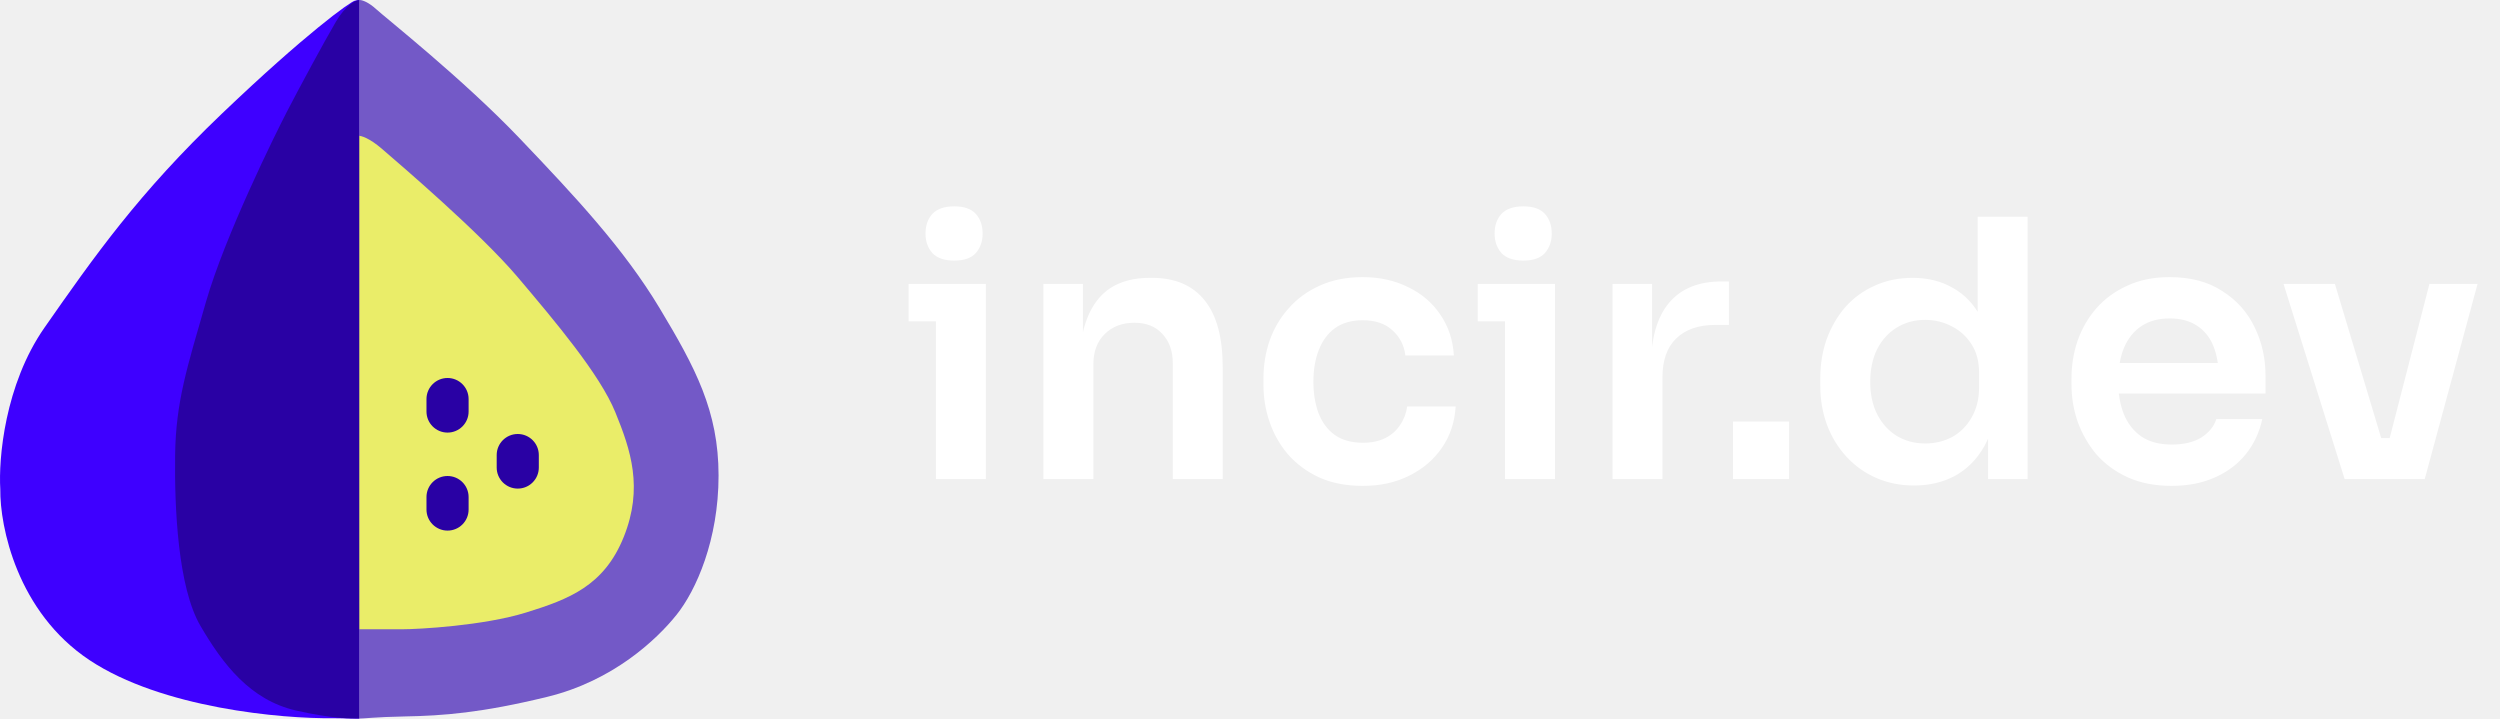
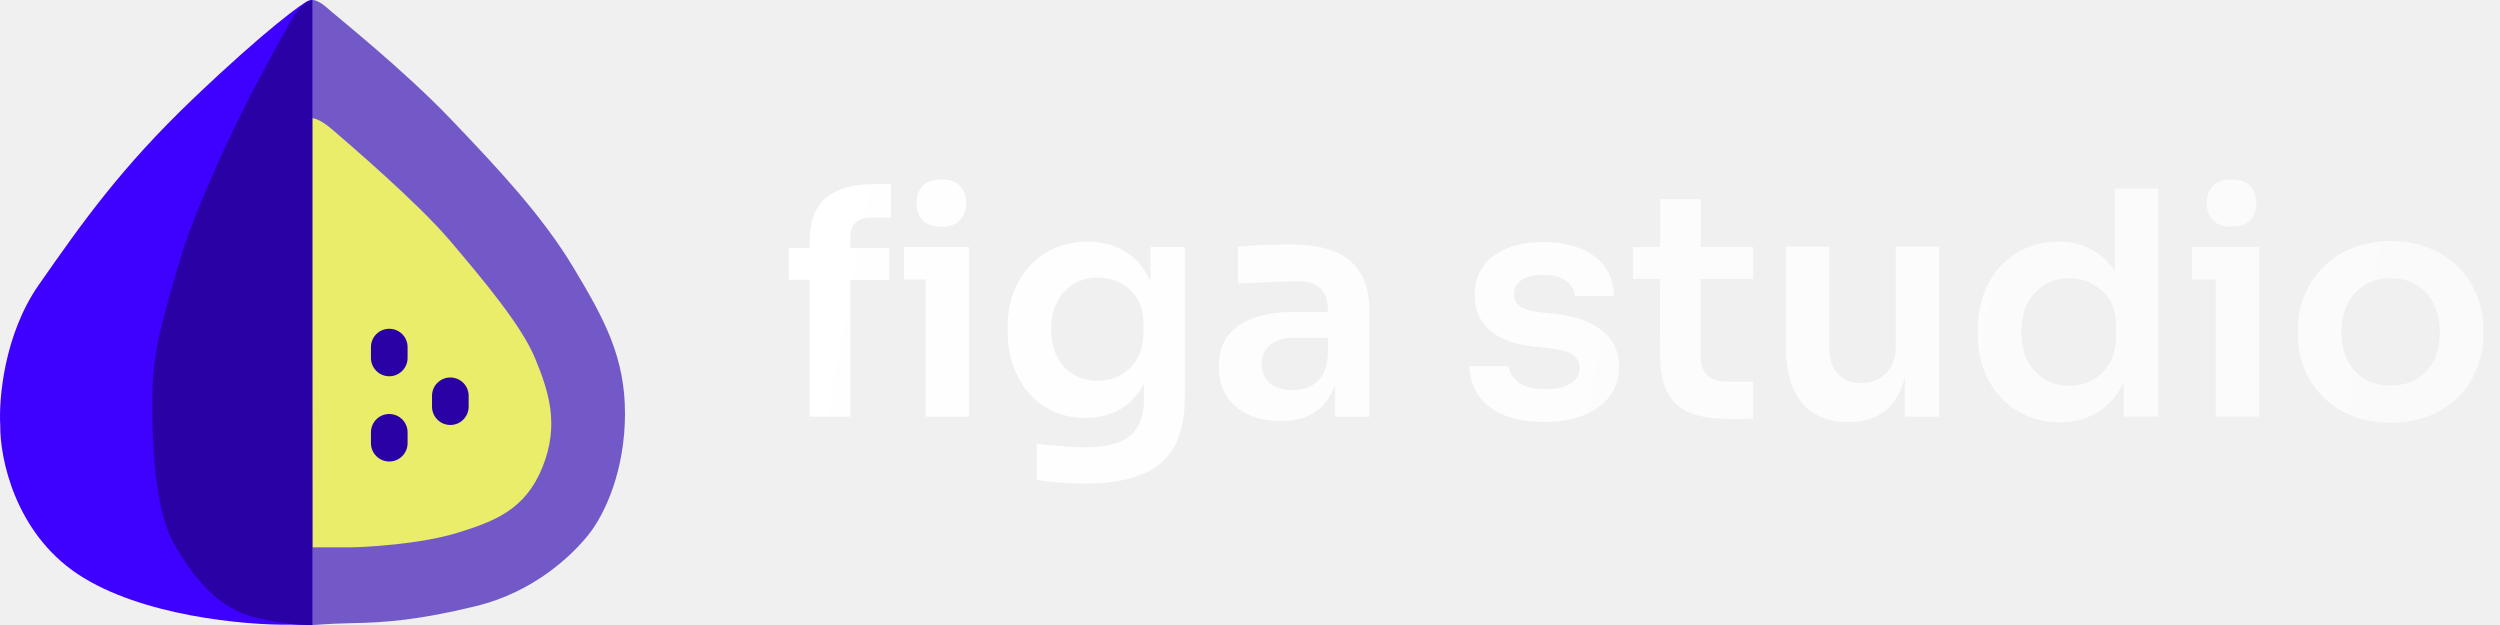
- <svg xmlns="http://www.w3.org/2000/svg" width="167" height="48" viewBox="0 0 167 48" fill="none">
+ <svg xmlns="http://www.w3.org/2000/svg" width="192" height="48" viewBox="0 0 192 48" fill="none">
  <path d="M5.976 44.094C10.816 47.311 18.843 48.021 22.251 47.975L24 48V0C23.953 9.79079e-06 23.939 0 23.705 0.047C23.407 0.107 20.422 2.245 14.841 7.575C9.259 12.906 6.304 17.114 2.974 21.883C0.31 25.699 -0.105 30.674 0.02 32.685C-0.012 35.147 1.136 40.877 5.976 44.094Z" fill="#3E00FF" />
  <path d="M25.125 0.609C24.637 0.16 24.188 -0.015 24 0.001V47.999C24.188 48.014 25.022 47.896 27.047 47.858C29.578 47.812 32.156 47.624 36.562 46.548C40.969 45.472 43.875 42.712 45.188 41.075C46.5 39.438 48 36.069 48 31.765C48 27.462 46.453 24.561 44.062 20.585C41.672 16.608 38.438 13.146 34.688 9.217C30.938 5.287 25.734 1.171 25.125 0.609Z" fill="#7359C7" />
  <path d="M25.534 9.96C24.671 9.212 24.111 9.056 23.939 9.072L23.986 42.036H26.847C27.926 42.036 32.288 41.803 35.149 40.914C38.01 40.026 40.355 39.137 41.668 35.864C42.981 32.591 42.137 30.066 41.105 27.541C40.074 25.016 37.119 21.509 34.586 18.517C32.053 15.524 26.613 10.895 25.534 9.96Z" fill="#EAED69" />
  <path d="M22.439 1.451C23.076 0.366 23.75 0 24 0V48C23.5 48 22.204 48.022 19.765 47.461C16.717 46.76 14.887 44.375 13.387 41.803C11.886 39.232 11.651 33.948 11.698 30.394C11.745 26.841 12.495 24.55 13.762 20.154C15.028 15.759 18.358 9.026 19.155 7.483C19.953 5.94 21.641 2.807 22.439 1.451Z" fill="#2901A4" />
  <rect x="28.489" y="25.25" width="2.814" height="3.647" rx="1.407" fill="#2901A4" />
  <rect x="33.179" y="28.991" width="2.814" height="3.647" rx="1.407" fill="#2901A4" />
-   <rect x="28.489" y="31.797" width="2.814" height="3.647" rx="1.407" fill="#2901A4" />
-   <path d="M62.52 32V18.968H65.856V32H62.52ZM60.696 21.464V18.968H65.856V21.464H60.696ZM63.744 17.408C63.088 17.408 62.6 17.24 62.28 16.904C61.976 16.552 61.824 16.12 61.824 15.608C61.824 15.064 61.976 14.624 62.28 14.288C62.6 13.952 63.088 13.784 63.744 13.784C64.4 13.784 64.88 13.952 65.184 14.288C65.488 14.624 65.64 15.064 65.64 15.608C65.64 16.12 65.488 16.552 65.184 16.904C64.88 17.24 64.4 17.408 63.744 17.408ZM69.701 32V18.968H72.341V24.56H72.101C72.101 23.232 72.277 22.128 72.629 21.248C72.981 20.352 73.501 19.68 74.189 19.232C74.893 18.784 75.765 18.56 76.805 18.56H76.949C78.501 18.56 79.677 19.064 80.477 20.072C81.277 21.064 81.677 22.552 81.677 24.536V32H78.341V24.248C78.341 23.448 78.109 22.8 77.645 22.304C77.197 21.808 76.573 21.56 75.773 21.56C74.957 21.56 74.293 21.816 73.781 22.328C73.285 22.824 73.037 23.496 73.037 24.344V32H69.701ZM91.047 32.456C89.911 32.456 88.927 32.264 88.095 31.88C87.279 31.496 86.591 30.984 86.031 30.344C85.487 29.704 85.079 28.984 84.807 28.184C84.535 27.384 84.399 26.568 84.399 25.736V25.28C84.399 24.4 84.535 23.56 84.807 22.76C85.095 21.944 85.519 21.224 86.079 20.6C86.639 19.96 87.327 19.456 88.143 19.088C88.975 18.704 89.935 18.512 91.023 18.512C92.159 18.512 93.175 18.736 94.071 19.184C94.967 19.616 95.679 20.224 96.207 21.008C96.751 21.792 97.055 22.704 97.119 23.744H93.879C93.799 23.072 93.511 22.512 93.015 22.064C92.535 21.616 91.871 21.392 91.023 21.392C90.287 21.392 89.671 21.568 89.175 21.92C88.695 22.272 88.335 22.76 88.095 23.384C87.855 23.992 87.735 24.696 87.735 25.496C87.735 26.264 87.847 26.96 88.071 27.584C88.311 28.208 88.671 28.696 89.151 29.048C89.647 29.4 90.279 29.576 91.047 29.576C91.623 29.576 92.119 29.472 92.535 29.264C92.951 29.056 93.279 28.768 93.519 28.4C93.775 28.032 93.935 27.616 93.999 27.152H97.239C97.175 28.208 96.863 29.136 96.303 29.936C95.759 30.72 95.031 31.336 94.119 31.784C93.223 32.232 92.199 32.456 91.047 32.456ZM100.536 32V18.968H103.872V32H100.536ZM98.712 21.464V18.968H103.872V21.464H98.712ZM101.76 17.408C101.104 17.408 100.616 17.24 100.296 16.904C99.992 16.552 99.84 16.12 99.84 15.608C99.84 15.064 99.992 14.624 100.296 14.288C100.616 13.952 101.104 13.784 101.76 13.784C102.416 13.784 102.896 13.952 103.2 14.288C103.504 14.624 103.656 15.064 103.656 15.608C103.656 16.12 103.504 16.552 103.2 16.904C102.896 17.24 102.416 17.408 101.76 17.408ZM107.716 32V18.968H110.356V24.488H110.284C110.284 22.616 110.684 21.2 111.484 20.24C112.284 19.28 113.46 18.8 115.012 18.8H115.492V21.704H114.58C113.46 21.704 112.588 22.008 111.964 22.616C111.356 23.208 111.052 24.072 111.052 25.208V32H107.716ZM115.766 32V28.16H119.51V32H115.766ZM127.859 32.432C126.947 32.432 126.107 32.264 125.339 31.928C124.571 31.592 123.907 31.12 123.347 30.512C122.787 29.904 122.355 29.2 122.051 28.4C121.747 27.584 121.595 26.704 121.595 25.76V25.256C121.595 24.328 121.739 23.456 122.027 22.64C122.331 21.824 122.747 21.112 123.275 20.504C123.819 19.896 124.467 19.424 125.219 19.088C125.987 18.736 126.835 18.56 127.763 18.56C128.787 18.56 129.683 18.784 130.451 19.232C131.235 19.664 131.859 20.32 132.323 21.2C132.787 22.08 133.043 23.184 133.091 24.512L132.107 23.36V14.48H135.443V32H132.803V26.456H133.379C133.331 27.784 133.059 28.896 132.562 29.792C132.067 30.672 131.411 31.336 130.595 31.784C129.795 32.216 128.883 32.432 127.859 32.432ZM128.603 29.624C129.259 29.624 129.859 29.48 130.403 29.192C130.947 28.888 131.379 28.456 131.699 27.896C132.035 27.32 132.203 26.648 132.203 25.88V24.92C132.203 24.152 132.035 23.512 131.699 23C131.363 22.472 130.923 22.072 130.379 21.8C129.835 21.512 129.243 21.368 128.603 21.368C127.883 21.368 127.243 21.544 126.683 21.896C126.139 22.232 125.707 22.712 125.387 23.336C125.083 23.96 124.931 24.688 124.931 25.52C124.931 26.352 125.091 27.08 125.411 27.704C125.731 28.312 126.163 28.784 126.707 29.12C127.267 29.456 127.899 29.624 128.603 29.624ZM145.072 32.456C143.952 32.456 142.968 32.264 142.12 31.88C141.288 31.496 140.592 30.984 140.032 30.344C139.488 29.688 139.072 28.96 138.784 28.16C138.512 27.36 138.376 26.544 138.376 25.712V25.256C138.376 24.392 138.512 23.56 138.784 22.76C139.072 21.944 139.488 21.224 140.032 20.6C140.592 19.96 141.28 19.456 142.096 19.088C142.912 18.704 143.856 18.512 144.928 18.512C146.336 18.512 147.512 18.824 148.456 19.448C149.416 20.056 150.136 20.864 150.616 21.872C151.096 22.864 151.336 23.936 151.336 25.088V26.288H139.792V24.248H149.248L148.216 25.256C148.216 24.424 148.096 23.712 147.856 23.12C147.616 22.528 147.248 22.072 146.752 21.752C146.272 21.432 145.664 21.272 144.928 21.272C144.192 21.272 143.568 21.44 143.056 21.776C142.544 22.112 142.152 22.6 141.88 23.24C141.624 23.864 141.496 24.616 141.496 25.496C141.496 26.312 141.624 27.04 141.88 27.68C142.136 28.304 142.528 28.8 143.056 29.168C143.584 29.52 144.256 29.696 145.072 29.696C145.888 29.696 146.552 29.536 147.064 29.216C147.576 28.88 147.904 28.472 148.048 27.992H151.12C150.928 28.888 150.56 29.672 150.016 30.344C149.472 31.016 148.776 31.536 147.928 31.904C147.096 32.272 146.144 32.456 145.072 32.456ZM156.621 32L152.541 18.968H155.973L159.885 32H156.621ZM157.605 32V29.264H161.133V32H157.605ZM158.925 32L162.285 18.968H165.501L161.973 32H158.925Z" fill="white" />
+   <rect x="28.489" y="31.796" width="2.814" height="3.647" rx="1.407" fill="#2901A4" />
+   <path d="M62.184 32V18.512C62.184 17.024 62.592 15.928 63.408 15.224C64.24 14.504 65.464 14.144 67.08 14.144H68.424V16.712H66.84C66.344 16.712 65.96 16.848 65.688 17.12C65.432 17.376 65.304 17.744 65.304 18.224V32H62.184ZM60.576 21.488V19.04H68.304V21.488H60.576ZM71.088 32V18.968H74.424V32H71.088ZM69.432 21.464V18.968H74.424V21.464H69.432ZM72.288 17.408C71.648 17.408 71.168 17.24 70.848 16.904C70.544 16.552 70.392 16.12 70.392 15.608C70.392 15.064 70.544 14.624 70.848 14.288C71.168 13.952 71.648 13.784 72.288 13.784C72.944 13.784 73.424 13.952 73.728 14.288C74.048 14.624 74.208 15.064 74.208 15.608C74.208 16.12 74.048 16.552 73.728 16.904C73.424 17.24 72.944 17.408 72.288 17.408ZM83.343 37.136C82.719 37.136 82.079 37.112 81.423 37.064C80.783 37.016 80.183 36.952 79.623 36.872V34.088C80.199 34.152 80.815 34.208 81.471 34.256C82.127 34.32 82.743 34.352 83.319 34.352C84.391 34.352 85.255 34.224 85.911 33.968C86.583 33.712 87.071 33.304 87.375 32.744C87.695 32.2 87.855 31.504 87.855 30.656V28.088L88.575 26.456C88.527 27.656 88.279 28.68 87.831 29.528C87.383 30.36 86.775 31 86.007 31.448C85.239 31.88 84.351 32.096 83.343 32.096C82.447 32.096 81.631 31.928 80.895 31.592C80.175 31.256 79.551 30.792 79.023 30.2C78.511 29.608 78.111 28.912 77.823 28.112C77.535 27.312 77.391 26.456 77.391 25.544V25.04C77.391 24.128 77.535 23.28 77.823 22.496C78.127 21.696 78.551 21 79.095 20.408C79.639 19.816 80.287 19.36 81.039 19.04C81.791 18.72 82.623 18.56 83.535 18.56C84.607 18.56 85.535 18.792 86.319 19.256C87.119 19.72 87.743 20.392 88.191 21.272C88.639 22.152 88.887 23.232 88.935 24.512L88.359 24.608V18.968H90.999V30.464C90.999 32.048 90.727 33.328 90.183 34.304C89.639 35.28 88.799 35.992 87.663 36.44C86.543 36.904 85.103 37.136 83.343 37.136ZM84.303 29.24C84.943 29.24 85.527 29.096 86.055 28.808C86.583 28.52 87.007 28.104 87.327 27.56C87.647 27.016 87.807 26.36 87.807 25.592V24.752C87.807 24.016 87.639 23.392 87.303 22.88C86.983 22.368 86.559 21.984 86.031 21.728C85.503 21.456 84.927 21.32 84.303 21.32C83.599 21.32 82.975 21.488 82.431 21.824C81.903 22.144 81.487 22.6 81.183 23.192C80.879 23.784 80.727 24.488 80.727 25.304C80.727 26.104 80.879 26.8 81.183 27.392C81.487 27.984 81.903 28.44 82.431 28.76C82.975 29.08 83.599 29.24 84.303 29.24ZM102.534 32V28.136H101.982V23.84C101.982 23.088 101.798 22.528 101.43 22.16C101.062 21.792 100.494 21.608 99.726 21.608C99.326 21.608 98.846 21.616 98.286 21.632C97.726 21.648 97.158 21.672 96.582 21.704C96.022 21.72 95.518 21.744 95.07 21.776V18.944C95.438 18.912 95.854 18.88 96.318 18.848C96.782 18.816 97.254 18.8 97.734 18.8C98.23 18.784 98.694 18.776 99.126 18.776C100.47 18.776 101.582 18.952 102.462 19.304C103.358 19.656 104.03 20.208 104.478 20.96C104.942 21.712 105.174 22.696 105.174 23.912V32H102.534ZM98.334 32.336C97.39 32.336 96.558 32.168 95.838 31.832C95.134 31.496 94.582 31.016 94.182 30.392C93.798 29.768 93.606 29.016 93.606 28.136C93.606 27.176 93.838 26.392 94.302 25.784C94.782 25.176 95.446 24.72 96.294 24.416C97.158 24.112 98.166 23.96 99.318 23.96H102.342V25.952H99.27C98.502 25.952 97.91 26.144 97.494 26.528C97.094 26.896 96.894 27.376 96.894 27.968C96.894 28.56 97.094 29.04 97.494 29.408C97.91 29.776 98.502 29.96 99.27 29.96C99.734 29.96 100.158 29.88 100.542 29.72C100.942 29.544 101.27 29.256 101.526 28.856C101.798 28.44 101.95 27.88 101.982 27.176L102.798 28.112C102.718 29.024 102.494 29.792 102.126 30.416C101.774 31.04 101.278 31.52 100.638 31.856C100.014 32.176 99.246 32.336 98.334 32.336ZM118.655 32.408C116.863 32.408 115.455 32.032 114.431 31.28C113.423 30.512 112.895 29.456 112.847 28.112H115.847C115.895 28.56 116.143 28.968 116.591 29.336C117.039 29.704 117.743 29.888 118.703 29.888C119.503 29.888 120.135 29.744 120.599 29.456C121.079 29.168 121.319 28.776 121.319 28.28C121.319 27.848 121.135 27.504 120.767 27.248C120.415 26.992 119.807 26.824 118.943 26.744L117.791 26.624C116.335 26.464 115.215 26.048 114.431 25.376C113.647 24.704 113.255 23.808 113.255 22.688C113.255 21.792 113.479 21.04 113.927 20.432C114.375 19.824 114.991 19.368 115.775 19.064C116.575 18.744 117.487 18.584 118.511 18.584C120.111 18.584 121.407 18.936 122.399 19.64C123.391 20.344 123.911 21.376 123.959 22.736H120.959C120.927 22.288 120.703 21.904 120.287 21.584C119.871 21.264 119.271 21.104 118.487 21.104C117.783 21.104 117.239 21.24 116.855 21.512C116.471 21.784 116.279 22.136 116.279 22.568C116.279 22.984 116.431 23.304 116.735 23.528C117.055 23.752 117.567 23.904 118.271 23.984L119.423 24.104C120.959 24.264 122.159 24.688 123.023 25.376C123.903 26.064 124.343 26.992 124.343 28.16C124.343 29.024 124.103 29.776 123.623 30.416C123.159 31.04 122.503 31.528 121.655 31.88C120.807 32.232 119.807 32.408 118.655 32.408ZM132.763 32.168C131.563 32.168 130.571 32.016 129.787 31.712C129.019 31.392 128.443 30.864 128.059 30.128C127.675 29.376 127.483 28.368 127.483 27.104L127.507 15.296H130.627L130.603 27.32C130.603 27.96 130.771 28.456 131.107 28.808C131.459 29.144 131.955 29.312 132.595 29.312H134.635V32.168H132.763ZM125.419 21.416V18.968H134.635V21.416H125.419ZM141.875 32.408C140.371 32.408 139.203 31.912 138.371 30.92C137.555 29.928 137.147 28.456 137.147 26.504V18.944H140.483V26.792C140.483 27.592 140.707 28.232 141.155 28.712C141.603 29.176 142.211 29.408 142.979 29.408C143.747 29.408 144.371 29.16 144.851 28.664C145.347 28.168 145.595 27.496 145.595 26.648V18.944H148.931V32H146.291V26.456H146.555C146.555 27.768 146.387 28.864 146.051 29.744C145.715 30.624 145.211 31.288 144.539 31.736C143.867 32.184 143.027 32.408 142.019 32.408H141.875ZM158.163 32.432C157.251 32.432 156.411 32.264 155.643 31.928C154.875 31.592 154.211 31.12 153.651 30.512C153.091 29.904 152.659 29.2 152.355 28.4C152.051 27.584 151.899 26.704 151.899 25.76V25.256C151.899 24.328 152.043 23.456 152.331 22.64C152.635 21.824 153.051 21.112 153.579 20.504C154.123 19.896 154.771 19.424 155.523 19.088C156.291 18.736 157.139 18.56 158.067 18.56C159.091 18.56 159.987 18.784 160.755 19.232C161.539 19.664 162.163 20.32 162.627 21.2C163.091 22.08 163.347 23.184 163.395 24.512L162.411 23.36V14.48H165.747V32H163.107V26.456H163.683C163.635 27.784 163.363 28.896 162.867 29.792C162.371 30.672 161.715 31.336 160.899 31.784C160.099 32.216 159.187 32.432 158.163 32.432ZM158.907 29.624C159.563 29.624 160.163 29.48 160.707 29.192C161.251 28.888 161.683 28.456 162.003 27.896C162.339 27.32 162.507 26.648 162.507 25.88V24.92C162.507 24.152 162.339 23.512 162.003 23C161.667 22.472 161.227 22.072 160.683 21.8C160.139 21.512 159.547 21.368 158.907 21.368C158.187 21.368 157.547 21.544 156.987 21.896C156.443 22.232 156.011 22.712 155.691 23.336C155.387 23.96 155.235 24.688 155.235 25.52C155.235 26.352 155.395 27.08 155.715 27.704C156.035 28.312 156.467 28.784 157.011 29.12C157.571 29.456 158.203 29.624 158.907 29.624ZM170.168 32V18.968H173.504V32H170.168ZM168.344 21.464V18.968H173.504V21.464H168.344ZM171.392 17.408C170.736 17.408 170.248 17.24 169.928 16.904C169.624 16.552 169.472 16.12 169.472 15.608C169.472 15.064 169.624 14.624 169.928 14.288C170.248 13.952 170.736 13.784 171.392 13.784C172.048 13.784 172.528 13.952 172.832 14.288C173.136 14.624 173.288 15.064 173.288 15.608C173.288 16.12 173.136 16.552 172.832 16.904C172.528 17.24 172.048 17.408 171.392 17.408ZM183.613 32.456C182.461 32.456 181.445 32.272 180.565 31.904C179.685 31.536 178.941 31.04 178.333 30.416C177.725 29.776 177.261 29.056 176.941 28.256C176.637 27.456 176.485 26.624 176.485 25.76V25.256C176.485 24.36 176.645 23.512 176.965 22.712C177.301 21.896 177.773 21.176 178.381 20.552C179.005 19.912 179.757 19.416 180.637 19.064C181.517 18.696 182.509 18.512 183.613 18.512C184.717 18.512 185.709 18.696 186.589 19.064C187.469 19.416 188.213 19.912 188.821 20.552C189.445 21.176 189.917 21.896 190.237 22.712C190.557 23.512 190.717 24.36 190.717 25.256V25.76C190.717 26.624 190.557 27.456 190.237 28.256C189.933 29.056 189.477 29.776 188.869 30.416C188.261 31.04 187.517 31.536 186.637 31.904C185.757 32.272 184.749 32.456 183.613 32.456ZM183.613 29.6C184.429 29.6 185.117 29.424 185.677 29.072C186.237 28.704 186.661 28.216 186.949 27.608C187.237 26.984 187.381 26.28 187.381 25.496C187.381 24.696 187.229 23.992 186.925 23.384C186.637 22.76 186.205 22.272 185.629 21.92C185.069 21.552 184.397 21.368 183.613 21.368C182.829 21.368 182.149 21.552 181.573 21.92C181.013 22.272 180.581 22.76 180.277 23.384C179.973 23.992 179.821 24.696 179.821 25.496C179.821 26.28 179.965 26.984 180.253 27.608C180.557 28.216 180.989 28.704 181.549 29.072C182.109 29.424 182.797 29.6 183.613 29.6Z" fill="url(#paint0_linear_1_208)" />
+   <defs>
+     <linearGradient id="paint0_linear_1_208" x1="51.981" y1="16" x2="178.751" y2="40.06" gradientUnits="userSpaceOnUse">
+       <stop stop-color="white" />
+       <stop offset="1" stop-color="white" stop-opacity="0.7" />
+     </linearGradient>
+   </defs>
</svg>
